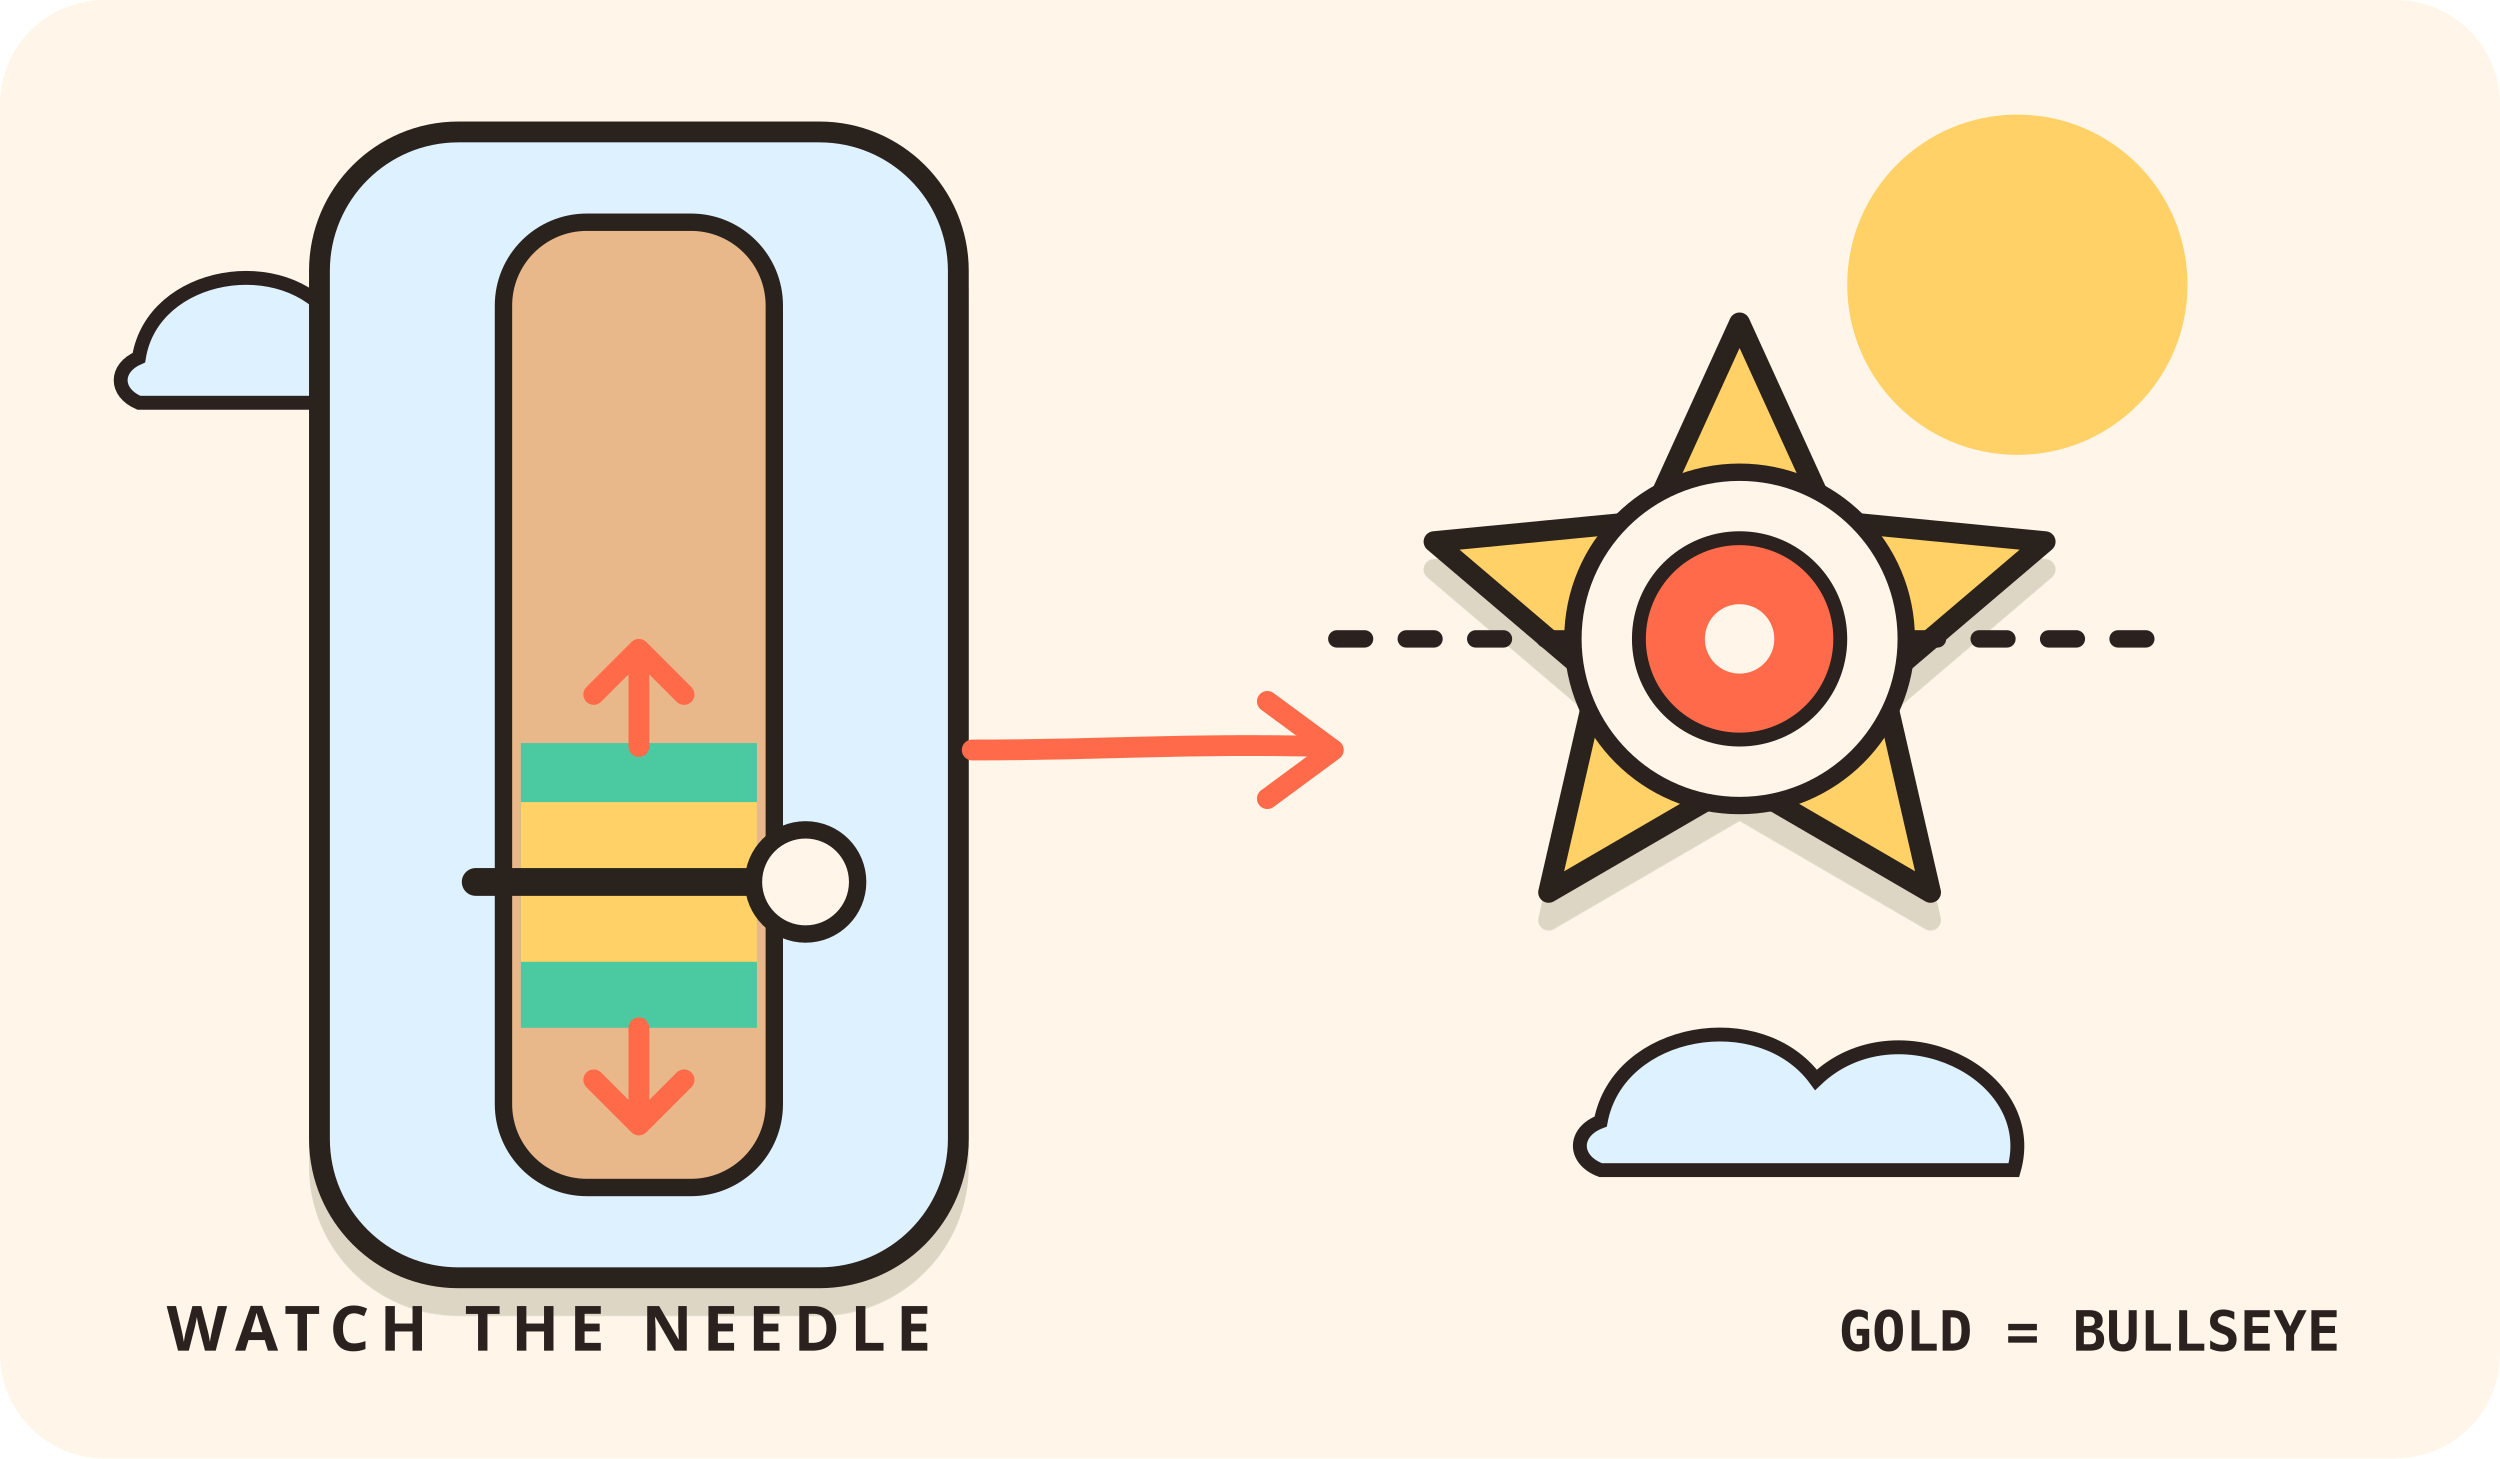
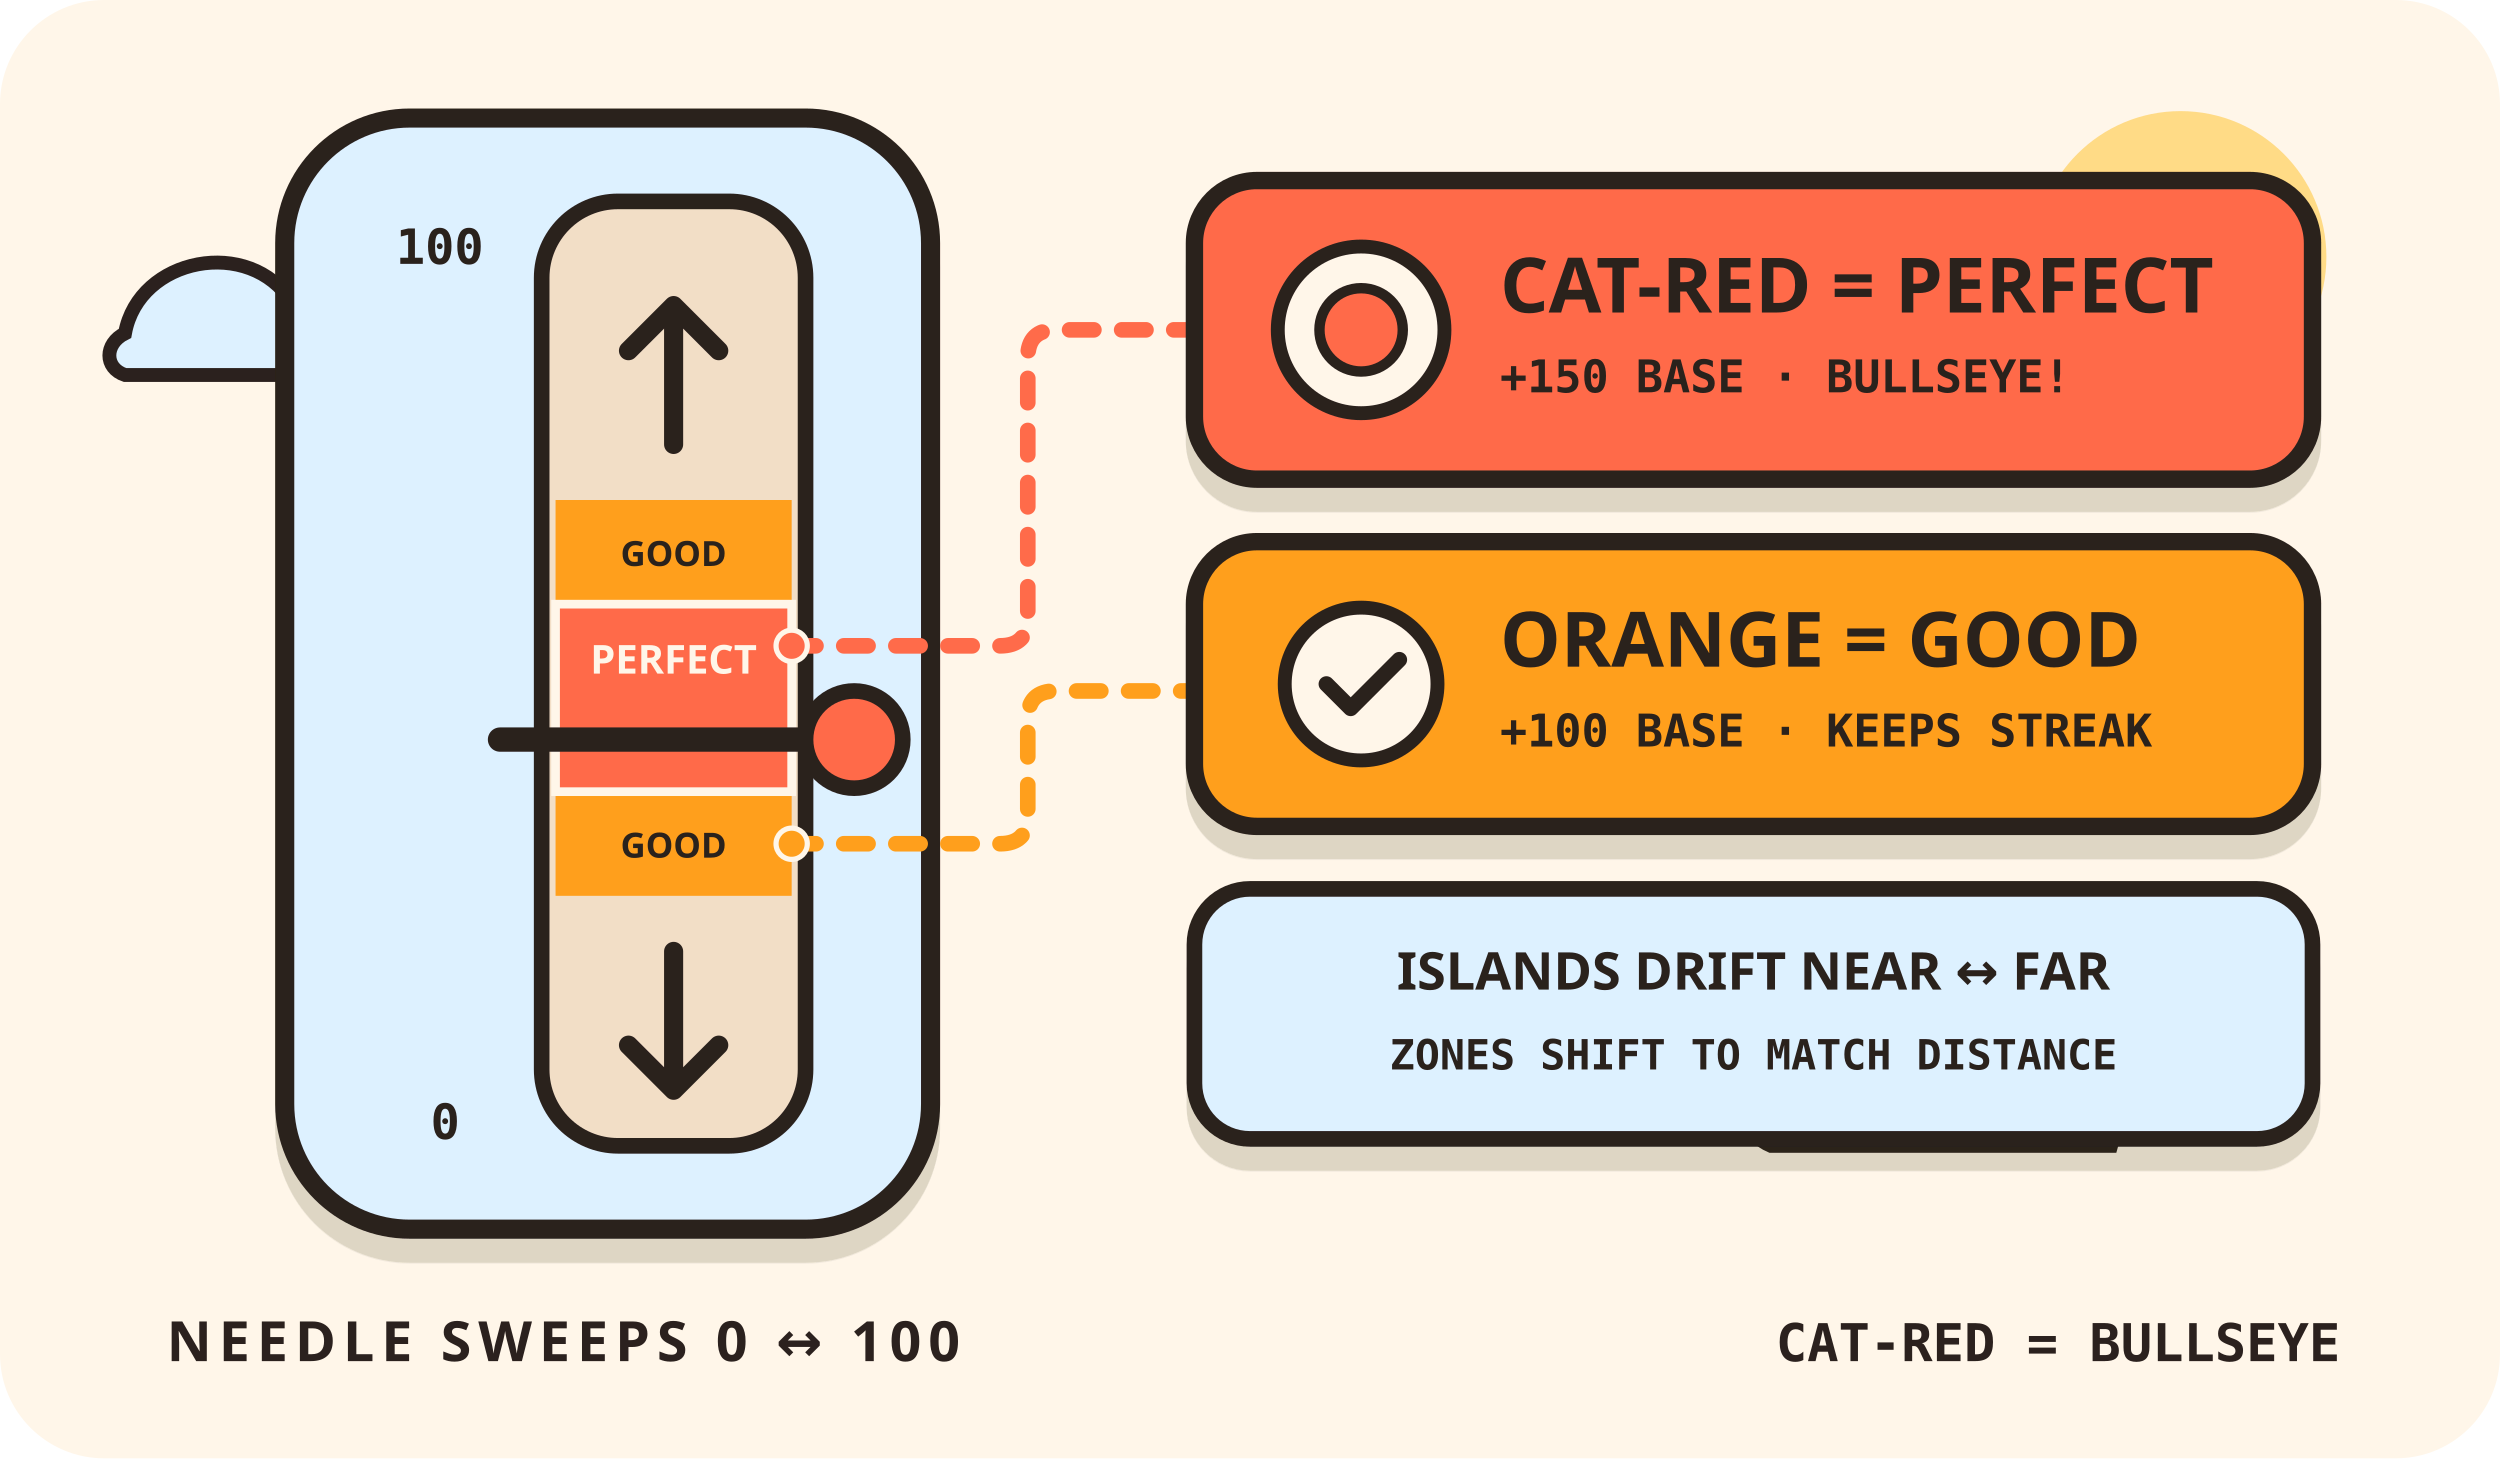
<svg xmlns="http://www.w3.org/2000/svg" viewBox="0 0 720 420" role="img" aria-labelledby="title desc">
  <defs>
    <filter id="shadow" x="-30%" y="-30%" width="160%" height="180%">
-       <feDropShadow dx="0" dy="8" stdDeviation="0" flood-color="#2B211E" flood-opacity="0.16" />
+       <feDropShadow dx="0" dy="7" stdDeviation="0" flood-color="#2B211E" flood-opacity="0.16" />
    </filter>
  </defs>
  <rect width="720" height="420" rx="30" fill="#FFF6E9" />
-   <circle cx="581" cy="82" r="49" fill="#FFD166" />
+   <circle cx="628" cy="74" r="42" fill="#FFD166" opacity="0.75" />
  <g fill="#DDF1FF" stroke="#2B211E" stroke-width="4">
-     <path d="M40 103c4-25 42-31 56-11 21-20 59-2 52 24H40c-7-3-7-10 0-13Z" />
-     <path d="M461 323c5-27 46-34 62-12 23-22 65-2 57 26H461c-8-3-8-11 0-14Z" />
+     <path d="M36 96c4-22 36-28 48-9 18-18 51-2 45 21H36c-6-2-6-9 0-12Z" />
+     <path d="M510 318c5-22 38-28 51-10 19-18 54-2 47 22H510c-7-3-7-9 0-12Z" />
  </g>
-   <g transform="translate(92 38)" filter="url(#shadow)">
-     <rect x="0" y="0" width="184" height="330" rx="40" fill="#DDF1FF" stroke="#2B211E" stroke-width="6" />
-     <rect x="53" y="26" width="78" height="278" rx="24" fill="#E8B88A" stroke="#2B211E" stroke-width="5" />
-     <path d="M58 176h68v82H58Z" fill="#4CC9A0" />
-     <path d="M58 193h68v46H58Z" fill="#FFD166" />
-     <path d="M45 216h94" stroke="#2B211E" stroke-width="8" stroke-linecap="round" />
-     <circle cx="140" cy="216" r="15" fill="#FFF6E9" stroke="#2B211E" stroke-width="5" />
-     <path d="M92 177v-28m-13 13 13-13 13 13m-13 96v28m-13-13 13 13 13-13" fill="none" stroke="#FF6B4A" stroke-width="6" stroke-linecap="round" stroke-linejoin="round" />
+   <g transform="translate(82 34)" filter="url(#shadow)">
+     <rect x="0" y="0" width="186" height="320" rx="36" fill="#DDF1FF" stroke="#2B211E" stroke-width="5.5" />
+     <text x="32" y="42" fill="#2B211E" font-family="monospace" font-size="14" font-weight="800">100</text>
+     <text x="42" y="294" fill="#2B211E" font-family="monospace" font-size="14" font-weight="800">0</text>
+     <rect x="74" y="24" width="76" height="272" rx="22" fill="#F2DEC6" stroke="#2B211E" stroke-width="4.5" />
+     <rect x="78" y="110" width="68" height="114" fill="#FF9F1C" />
+     <text x="112" y="129" text-anchor="middle" fill="#2B211E" font-family="sans-serif" font-size="10" font-weight="800">GOOD</text>
+     <rect x="78" y="140" width="68" height="54" fill="#FF6B4A" stroke="#FFF6E9" stroke-width="2.5" />
+     <text x="112" y="160" text-anchor="middle" fill="#FFF6E9" font-family="sans-serif" font-size="11.5" font-weight="800">PERFECT</text>
+     <text x="112" y="213" text-anchor="middle" fill="#2B211E" font-family="sans-serif" font-size="10" font-weight="800">GOOD</text>
+     <path d="M62 179h102" stroke="#2B211E" stroke-width="7" stroke-linecap="round" />
+     <circle cx="164" cy="179" r="14" fill="#FF6B4A" stroke="#2B211E" stroke-width="4.5" />
+     <path d="M112 94V54m-13 13 13-13 13 13M112 240v40m-13-13 13 13 13-13" fill="none" stroke="#2B211E" stroke-width="5.5" stroke-linecap="round" stroke-linejoin="round" />
  </g>
-   <g transform="translate(385 93)">
-     <path d="M116 0 142 57l62 6-47 40 14 61-55-32-55 32 14-61-47-40 62-6Z" fill="#FFD166" stroke="#2B211E" stroke-width="6" stroke-linejoin="round" filter="url(#shadow)" />
-     <circle cx="116" cy="91" r="48" fill="#FFF6E9" stroke="#2B211E" stroke-width="5" />
-     <circle cx="116" cy="91" r="29" fill="#FF6B4A" stroke="#2B211E" stroke-width="4" />
-     <circle cx="116" cy="91" r="10" fill="#FFF6E9" />
-     <path d="M0 91h67m98 0h68" stroke="#2B211E" stroke-width="5" stroke-linecap="round" stroke-dasharray="8 12" />
+   <path d="M228 186 H288 Q296 186 296 178 V103 Q296 95 304 95 H344" fill="none" stroke="#FF6B4A" stroke-width="4.5" stroke-linecap="round" stroke-linejoin="round" stroke-dasharray="7 8" />
+   <path d="M228 243 H288 Q296 243 296 235 V207 Q296 199 304 199 H344" fill="none" stroke="#FF9F1C" stroke-width="4.5" stroke-linecap="round" stroke-linejoin="round" stroke-dasharray="7 8" />
+   <circle cx="228" cy="186" r="4.5" fill="#FF6B4A" stroke="#FFF6E9" stroke-width="1.5" />
+   <circle cx="228" cy="243" r="4.5" fill="#FF9F1C" stroke="#FFF6E9" stroke-width="1.5" />
+   <g transform="translate(344 52)" filter="url(#shadow)">
+     <rect x="0" y="0" width="322" height="86" rx="18" fill="#FF6B4A" stroke="#2B211E" stroke-width="5" />
+     <circle cx="48" cy="43" r="24" fill="#FFF6E9" stroke="#2B211E" stroke-width="4" />
+     <circle cx="48" cy="43" r="12" fill="#FF6B4A" stroke="#2B211E" stroke-width="3" />
+     <text x="88" y="38" fill="#2B211E" font-family="sans-serif" font-size="22" font-weight="800">CAT-RED = PERFECT</text>
+     <text x="88" y="61" fill="#2B211E" font-family="monospace" font-size="13" font-weight="700">+150 BASE · BULLSEYE!</text>
  </g>
-   <path d="M280 216c39 0 61-2 102-1" fill="none" stroke="#FF6B4A" stroke-width="6" stroke-linecap="round" />
-   <path d="m365 202 19 14-19 14" fill="none" stroke="#FF6B4A" stroke-width="6" stroke-linecap="round" stroke-linejoin="round" />
-   <text x="48" y="389" fill="#2B211E" font-family="sans-serif" font-size="18" font-weight="700" letter-spacing="3">WATCH THE NEEDLE</text>
-   <text x="674" y="389" text-anchor="end" fill="#2B211E" font-family="monospace" font-size="16" font-weight="700">GOLD = BULLSEYE</text>
+   <g transform="translate(344 156)" filter="url(#shadow)">
+     <rect x="0" y="0" width="322" height="82" rx="18" fill="#FF9F1C" stroke="#2B211E" stroke-width="5" />
+     <circle cx="48" cy="41" r="22" fill="#FFF6E9" stroke="#2B211E" stroke-width="4" />
+     <path d="m38 41 7 7 14-14" fill="none" stroke="#2B211E" stroke-width="4.5" stroke-linecap="round" stroke-linejoin="round" />
+     <text x="88" y="36" fill="#2B211E" font-family="sans-serif" font-size="22" font-weight="800">ORANGE = GOOD</text>
+     <text x="88" y="59" fill="#2B211E" font-family="monospace" font-size="13" font-weight="700">+100 BASE · KEEPS STREAK</text>
+   </g>
+   <g transform="translate(344 256)" filter="url(#shadow)">
+     <rect x="0" y="0" width="322" height="72" rx="16" fill="#DDF1FF" stroke="#2B211E" stroke-width="4.5" />
+     <text x="161" y="29" text-anchor="middle" fill="#2B211E" font-family="sans-serif" font-size="15" font-weight="800">ISLANDS DRIFT NEAR ↔ FAR</text>
+     <text x="161" y="52" text-anchor="middle" fill="#2B211E" font-family="monospace" font-size="12" font-weight="700">ZONES SHIFT TO MATCH DISTANCE</text>
+   </g>
+   <text x="48" y="392" fill="#2B211E" font-family="sans-serif" font-size="16" font-weight="800" letter-spacing="2">NEEDLE SWEEPS 0 ↔ 100</text>
+   <text x="674" y="392" text-anchor="end" fill="#2B211E" font-family="monospace" font-size="15" font-weight="700">CAT-RED = BULLSEYE</text>
</svg>
